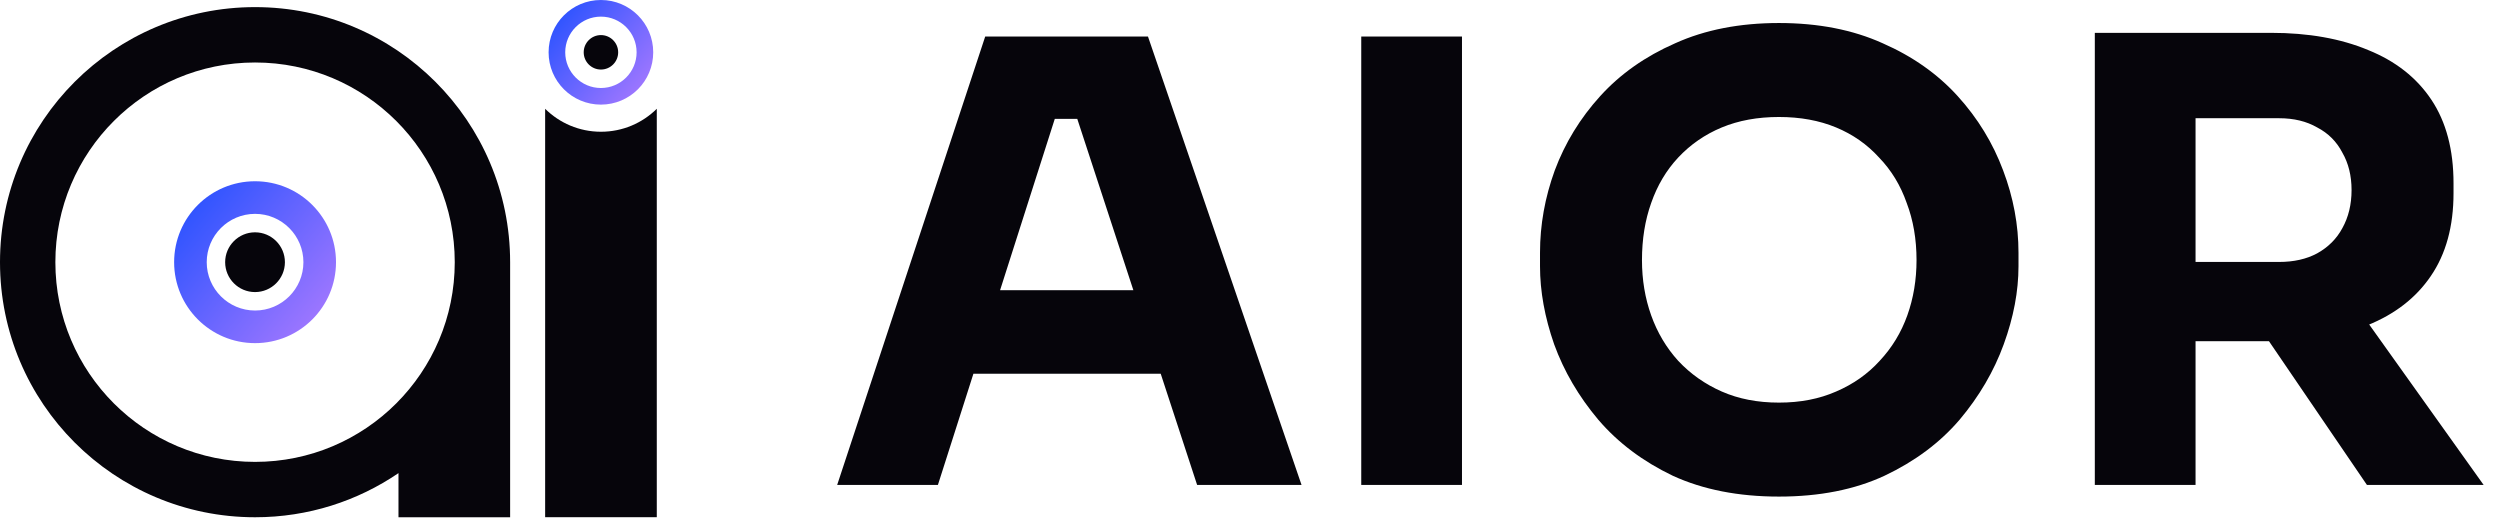
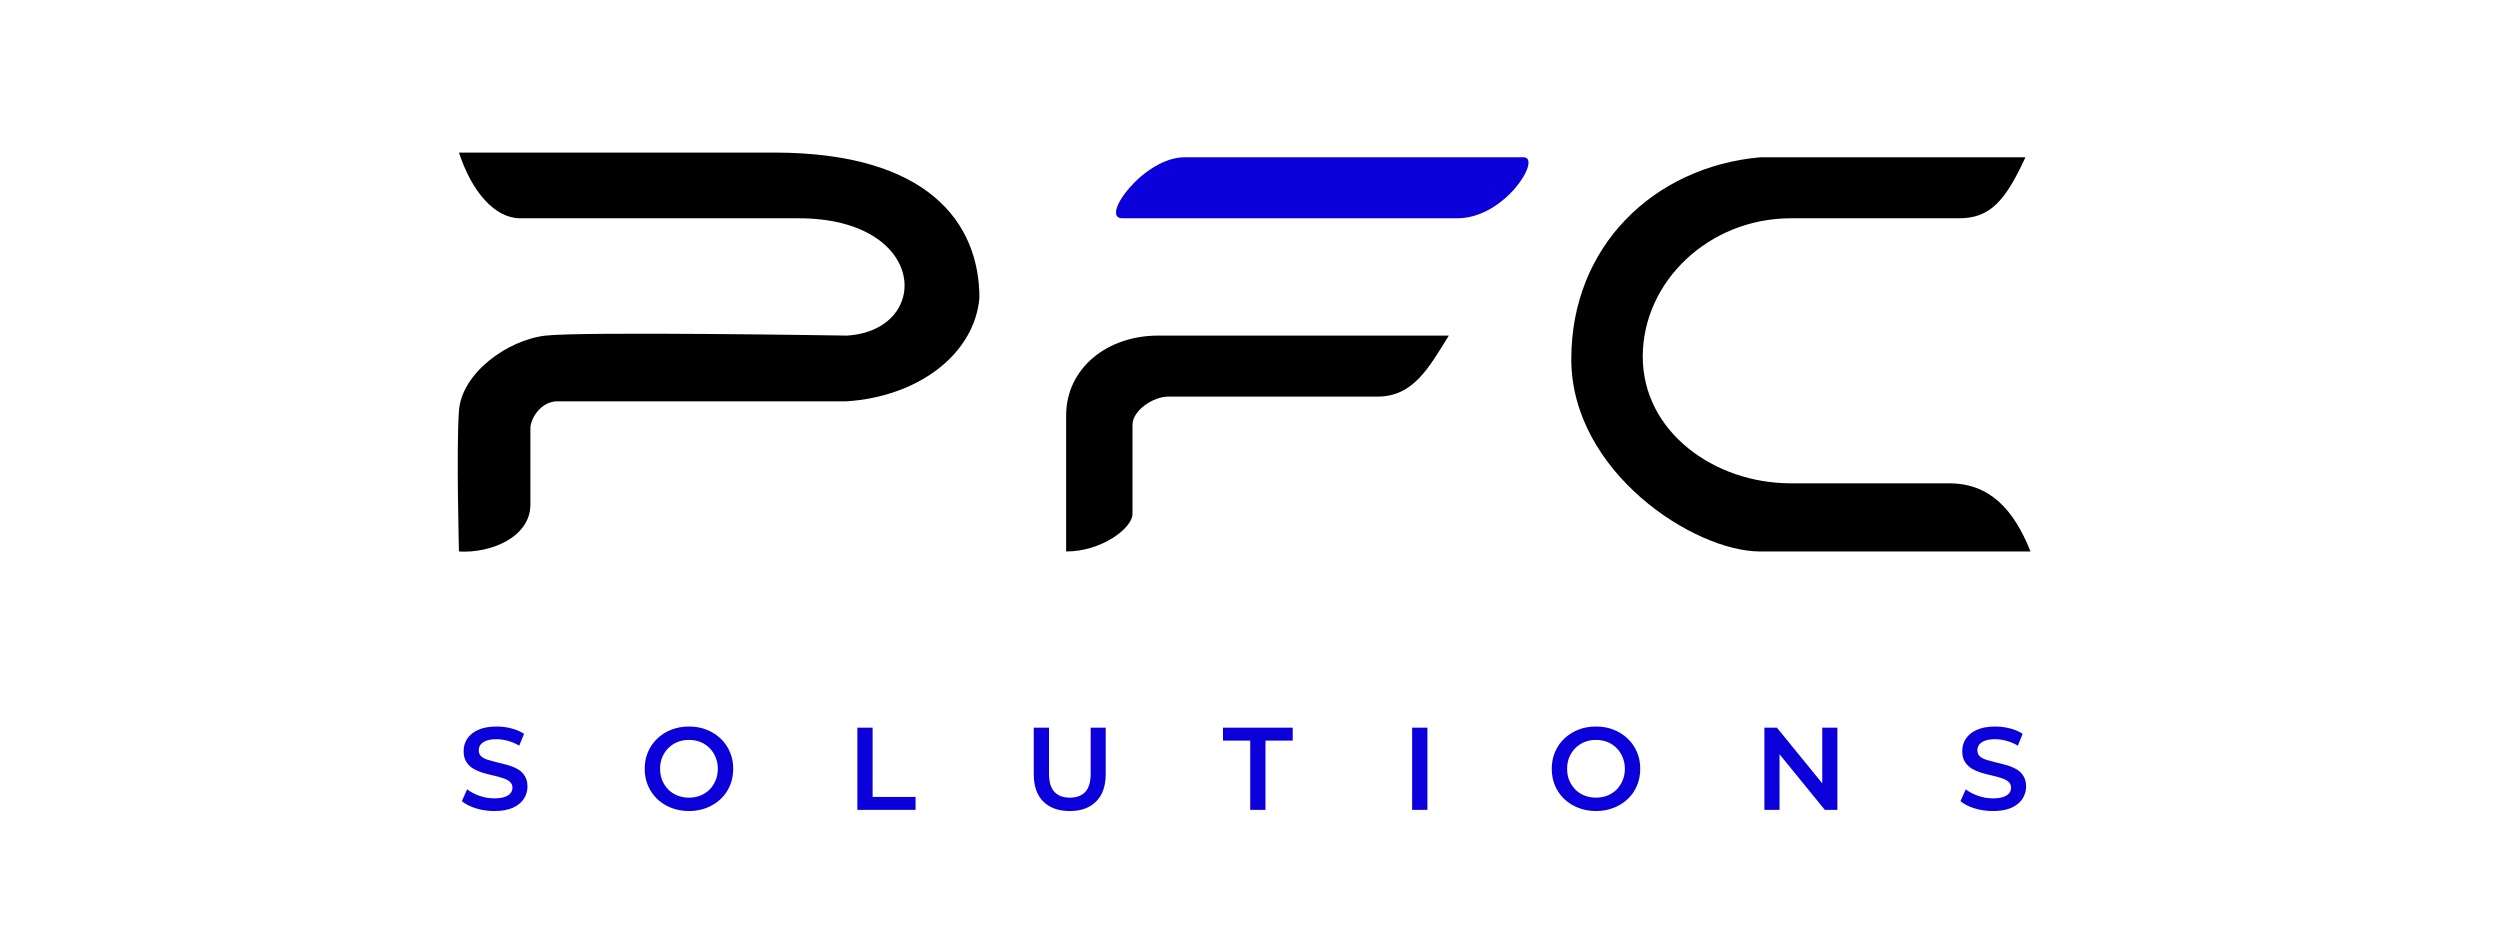
- <svg xmlns="http://www.w3.org/2000/svg" width="232" height="48" viewBox="0 0 232 48" fill="none">
-   <path d="M23.67 0.66C10.597 0.66 0 11.258 0 24.331C0 37.403 10.597 48.001 23.67 48.001C28.605 48.001 33.186 46.489 36.979 43.905V48.001H47.34V24.331C47.34 11.257 36.743 0.66 23.67 0.66ZM23.67 42.863C13.435 42.863 5.138 34.566 5.138 24.331C5.138 14.096 13.435 5.799 23.67 5.799C33.904 5.799 42.201 14.095 42.201 24.331C42.201 34.565 33.905 42.863 23.67 42.863Z" fill="#06050B" />
-   <path d="M23.666 21.559C22.138 21.559 20.894 22.803 20.894 24.332C20.894 25.861 22.138 27.105 23.666 27.105C25.195 27.105 26.44 25.861 26.44 24.332C26.44 22.803 25.196 21.559 23.666 21.559Z" fill="#06050B" />
-   <path d="M23.67 16.82C19.522 16.82 16.159 20.183 16.159 24.331C16.159 28.48 19.522 31.843 23.67 31.843C27.819 31.843 31.181 28.48 31.181 24.331C31.182 20.183 27.819 16.82 23.67 16.82ZM23.67 28.817C21.197 28.817 19.184 26.805 19.184 24.331C19.184 21.858 21.197 19.846 23.67 19.846C26.144 19.846 28.157 21.858 28.157 24.331C28.157 26.805 26.144 28.817 23.67 28.817Z" fill="url(#paint0_linear_4001_7457)" />
-   <path d="M55.769 12.226C53.749 12.226 51.921 11.412 50.589 10.096V47.999H60.95V10.096C59.618 11.412 57.79 12.226 55.769 12.226Z" fill="#06050B" />
-   <path d="M55.767 3.256C54.886 3.256 54.168 3.973 54.168 4.855C54.168 5.737 54.885 6.454 55.767 6.454C56.649 6.454 57.366 5.737 57.366 4.855C57.366 3.974 56.649 3.256 55.767 3.256Z" fill="#06050B" />
-   <path d="M55.765 0C53.084 0 50.91 2.174 50.91 4.855C50.91 7.536 53.084 9.709 55.765 9.709C58.446 9.709 60.619 7.536 60.619 4.855C60.62 2.174 58.446 0 55.765 0ZM55.765 8.167C53.938 8.167 52.453 6.681 52.453 4.855C52.453 3.028 53.938 1.543 55.765 1.543C57.591 1.543 59.077 3.028 59.077 4.855C59.077 6.681 57.591 8.167 55.765 8.167Z" fill="url(#paint1_linear_4001_7457)" />
-   <path d="M77.69 45L91.427 3.39H106.532L120.782 45H111.092L99.578 9.831L102.542 11.028H95.189L98.267 9.831L87.038 45H77.69ZM88.121 34.683L90.971 26.931H107.273L110.18 34.683H88.121ZM126.324 45V3.39H135.672V45H126.324ZM165.086 46.083C161.324 46.083 158.037 45.437 155.225 44.145C152.451 42.815 150.152 41.086 148.328 38.958C146.504 36.792 145.136 34.455 144.224 31.947C143.35 29.439 142.913 27.026 142.913 24.708V23.454C142.913 20.87 143.369 18.324 144.281 15.816C145.231 13.27 146.637 10.971 148.499 8.919C150.361 6.867 152.679 5.233 155.453 4.017C158.227 2.763 161.438 2.136 165.086 2.136C168.734 2.136 171.945 2.763 174.719 4.017C177.493 5.233 179.811 6.867 181.673 8.919C183.535 10.971 184.941 13.27 185.891 15.816C186.841 18.324 187.316 20.87 187.316 23.454V24.708C187.316 27.026 186.86 29.439 185.948 31.947C185.036 34.455 183.668 36.792 181.844 38.958C180.02 41.086 177.702 42.815 174.89 44.145C172.116 45.437 168.848 46.083 165.086 46.083ZM165.086 37.362C167.062 37.362 168.829 37.02 170.387 36.336C171.983 35.652 173.332 34.702 174.434 33.486C175.574 32.27 176.429 30.864 176.999 29.268C177.569 27.672 177.854 25.962 177.854 24.138C177.854 22.2 177.55 20.433 176.942 18.837C176.372 17.203 175.517 15.797 174.377 14.619C173.275 13.403 171.945 12.472 170.387 11.826C168.829 11.18 167.062 10.857 165.086 10.857C163.11 10.857 161.343 11.18 159.785 11.826C158.227 12.472 156.878 13.403 155.738 14.619C154.636 15.797 153.8 17.203 153.23 18.837C152.66 20.433 152.375 22.2 152.375 24.138C152.375 25.962 152.66 27.672 153.23 29.268C153.8 30.864 154.636 32.27 155.738 33.486C156.878 34.702 158.227 35.652 159.785 36.336C161.343 37.02 163.11 37.362 165.086 37.362ZM194.399 45V3.048H203.747V45H194.399ZM219.65 45L207.452 27.102H217.712L230.48 45H219.65ZM201.239 31.662V24.309H211.499C212.867 24.309 214.045 24.043 215.033 23.511C216.059 22.941 216.838 22.162 217.37 21.174C217.94 20.148 218.225 18.97 218.225 17.64C218.225 16.31 217.94 15.151 217.37 14.163C216.838 13.137 216.059 12.358 215.033 11.826C214.045 11.256 212.867 10.971 211.499 10.971H201.239V3.048H210.758C214.216 3.048 217.218 3.58 219.764 4.644C222.31 5.67 224.267 7.209 225.635 9.261C227.003 11.313 227.687 13.897 227.687 17.013V17.925C227.687 21.003 226.984 23.568 225.578 25.62C224.21 27.634 222.253 29.154 219.707 30.18C217.199 31.168 214.216 31.662 210.758 31.662H201.239Z" fill="#06050B" />
-   <defs>
-     <linearGradient id="paint0_linear_4001_7457" x1="31.181" y1="28.807" x2="16.339" y2="16.602" gradientUnits="userSpaceOnUse">
-       <stop stop-color="#A378FF" />
-       <stop offset="1" stop-color="#1C4EFF" />
-     </linearGradient>
-     <linearGradient id="paint1_linear_4001_7457" x1="60.619" y1="7.747" x2="51.026" y2="-0.141" gradientUnits="userSpaceOnUse">
-       <stop stop-color="#A378FF" />
-       <stop offset="1" stop-color="#1C4EFF" />
-     </linearGradient>
-   </defs>
+ <svg xmlns="http://www.w3.org/2000/svg" width="213" height="80" viewBox="0 0 213 80" fill="none">
+   <path d="M72.143 34.191H47.495C46.059 34.191 45.137 35.719 45.19 36.59L45.19 42.987C45.19 45.786 41.78 47.158 39.103 46.986C39.103 46.986 38.871 38.182 39.103 34.991C39.336 31.8 43.227 28.959 46.494 28.593C49.743 28.23 71.896 28.589 72.141 28.593L72.143 28.593C79.422 28.164 79.099 18.598 68.039 18.598H44.32C42.147 18.598 40.187 16.319 39.103 13H65.953C79.099 13 83.446 18.997 83.446 25.395C83.011 30.193 78.229 33.791 72.143 34.191Z" fill="black" />
+   <path d="M96.488 36.19V43.787C96.488 44.986 93.879 46.986 90.836 46.986V35.391C90.836 31.392 94.314 28.593 98.661 28.593H123.441C121.702 31.392 120.398 33.791 117.355 33.791H99.531C98.227 33.791 96.488 34.991 96.488 36.19Z" fill="black" />
+   <path d="M173 46.986C171.56 43.38 169.522 41.178 166.044 41.178H152.569C146.049 41.178 139.962 36.78 139.962 30.383C139.962 23.985 145.614 18.598 152.569 18.598H166.914C169.522 18.598 170.845 17.162 172.565 13.4L149.959 13.4C140.871 14.226 133.874 20.997 133.874 30.593C133.874 40.188 144.308 46.986 149.959 46.986H173Z" fill="black" />
+   <path d="M95.618 18.598H124.168C128.223 18.598 131.392 13.438 129.82 13.4H100.922C97.444 13.4 93.662 18.598 95.618 18.598Z" fill="#0B00DA" />
+   <path d="M42.11 69.1C41.563 69.1 41.04 69.023 40.54 68.87C40.04 68.71 39.643 68.507 39.35 68.26L39.8 67.25C40.08 67.47 40.427 67.653 40.84 67.8C41.253 67.947 41.677 68.02 42.11 68.02C42.477 68.02 42.773 67.98 43 67.9C43.227 67.82 43.393 67.713 43.5 67.58C43.607 67.44 43.66 67.283 43.66 67.11C43.66 66.897 43.583 66.727 43.43 66.6C43.277 66.467 43.077 66.363 42.83 66.29C42.59 66.21 42.32 66.137 42.02 66.07C41.727 66.003 41.43 65.927 41.13 65.84C40.837 65.747 40.567 65.63 40.32 65.49C40.08 65.343 39.883 65.15 39.73 64.91C39.577 64.67 39.5 64.363 39.5 63.99C39.5 63.61 39.6 63.263 39.8 62.95C40.007 62.63 40.317 62.377 40.73 62.19C41.15 61.997 41.68 61.9 42.32 61.9C42.74 61.9 43.157 61.953 43.57 62.06C43.983 62.167 44.343 62.32 44.65 62.52L44.24 63.53C43.927 63.343 43.603 63.207 43.27 63.12C42.937 63.027 42.617 62.98 42.31 62.98C41.95 62.98 41.657 63.023 41.43 63.11C41.21 63.197 41.047 63.31 40.94 63.45C40.84 63.59 40.79 63.75 40.79 63.93C40.79 64.143 40.863 64.317 41.01 64.45C41.163 64.577 41.36 64.677 41.6 64.75C41.847 64.823 42.12 64.897 42.42 64.97C42.72 65.037 43.017 65.113 43.31 65.2C43.61 65.287 43.88 65.4 44.12 65.54C44.367 65.68 44.563 65.87 44.71 66.11C44.863 66.35 44.94 66.653 44.94 67.02C44.94 67.393 44.837 67.74 44.63 68.06C44.43 68.373 44.12 68.627 43.7 68.82C43.28 69.007 42.75 69.1 42.11 69.1ZM58.709 69.1C58.162 69.1 57.659 69.01 57.199 68.83C56.739 68.65 56.339 68.4 55.999 68.08C55.659 67.753 55.396 67.373 55.209 66.94C55.022 66.5 54.929 66.02 54.929 65.5C54.929 64.98 55.022 64.503 55.209 64.07C55.396 63.63 55.659 63.25 55.999 62.93C56.339 62.603 56.739 62.35 57.199 62.17C57.659 61.99 58.159 61.9 58.699 61.9C59.246 61.9 59.746 61.99 60.199 62.17C60.659 62.35 61.059 62.603 61.399 62.93C61.739 63.25 62.002 63.63 62.189 64.07C62.376 64.503 62.469 64.98 62.469 65.5C62.469 66.02 62.376 66.5 62.189 66.94C62.002 67.38 61.739 67.76 61.399 68.08C61.059 68.4 60.659 68.65 60.199 68.83C59.746 69.01 59.249 69.1 58.709 69.1ZM58.699 67.96C59.052 67.96 59.379 67.9 59.679 67.78C59.979 67.66 60.239 67.49 60.459 67.27C60.679 67.043 60.849 66.783 60.969 66.49C61.096 66.19 61.159 65.86 61.159 65.5C61.159 65.14 61.096 64.813 60.969 64.52C60.849 64.22 60.679 63.96 60.459 63.74C60.239 63.513 59.979 63.34 59.679 63.22C59.379 63.1 59.052 63.04 58.699 63.04C58.346 63.04 58.019 63.1 57.719 63.22C57.426 63.34 57.166 63.513 56.939 63.74C56.719 63.96 56.546 64.22 56.419 64.52C56.299 64.813 56.239 65.14 56.239 65.5C56.239 65.853 56.299 66.18 56.419 66.48C56.546 66.78 56.719 67.043 56.939 67.27C57.159 67.49 57.419 67.66 57.719 67.78C58.019 67.9 58.346 67.96 58.699 67.96ZM73.047 69V62H74.347V67.9H78.007V69H73.047ZM91.146 69.1C90.186 69.1 89.432 68.83 88.886 68.29C88.346 67.75 88.076 66.97 88.076 65.95V62H89.376V65.9C89.376 66.62 89.529 67.143 89.836 67.47C90.149 67.797 90.589 67.96 91.156 67.96C91.722 67.96 92.159 67.797 92.466 67.47C92.772 67.143 92.926 66.62 92.926 65.9V62H94.206V65.95C94.206 66.97 93.932 67.75 93.386 68.29C92.846 68.83 92.099 69.1 91.146 69.1ZM106.519 69V63.1H104.199V62H110.139V63.1H107.819V69H106.519ZM120.315 69V62H121.615V69H120.315ZM135.988 69.1C135.442 69.1 134.938 69.01 134.478 68.83C134.018 68.65 133.618 68.4 133.278 68.08C132.938 67.753 132.675 67.373 132.488 66.94C132.302 66.5 132.208 66.02 132.208 65.5C132.208 64.98 132.302 64.503 132.488 64.07C132.675 63.63 132.938 63.25 133.278 62.93C133.618 62.603 134.018 62.35 134.478 62.17C134.938 61.99 135.438 61.9 135.978 61.9C136.525 61.9 137.025 61.99 137.478 62.17C137.938 62.35 138.338 62.603 138.678 62.93C139.018 63.25 139.282 63.63 139.468 64.07C139.655 64.503 139.748 64.98 139.748 65.5C139.748 66.02 139.655 66.5 139.468 66.94C139.282 67.38 139.018 67.76 138.678 68.08C138.338 68.4 137.938 68.65 137.478 68.83C137.025 69.01 136.528 69.1 135.988 69.1ZM135.978 67.96C136.332 67.96 136.658 67.9 136.958 67.78C137.258 67.66 137.518 67.49 137.738 67.27C137.958 67.043 138.128 66.783 138.248 66.49C138.375 66.19 138.438 65.86 138.438 65.5C138.438 65.14 138.375 64.813 138.248 64.52C138.128 64.22 137.958 63.96 137.738 63.74C137.518 63.513 137.258 63.34 136.958 63.22C136.658 63.1 136.332 63.04 135.978 63.04C135.625 63.04 135.298 63.1 134.998 63.22C134.705 63.34 134.445 63.513 134.218 63.74C133.998 63.96 133.825 64.22 133.698 64.52C133.578 64.813 133.518 65.14 133.518 65.5C133.518 65.853 133.578 66.18 133.698 66.48C133.825 66.78 133.998 67.043 134.218 67.27C134.438 67.49 134.698 67.66 134.998 67.78C135.298 67.9 135.625 67.96 135.978 67.96ZM150.326 69V62H151.396L155.786 67.39H155.256V62H156.546V69H155.476L151.086 63.61H151.616V69H150.326ZM169.792 69.1C169.245 69.1 168.722 69.023 168.222 68.87C167.722 68.71 167.325 68.507 167.032 68.26L167.482 67.25C167.762 67.47 168.109 67.653 168.522 67.8C168.935 67.947 169.359 68.02 169.792 68.02C170.159 68.02 170.455 67.98 170.682 67.9C170.909 67.82 171.075 67.713 171.182 67.58C171.289 67.44 171.342 67.283 171.342 67.11C171.342 66.897 171.265 66.727 171.112 66.6C170.959 66.467 170.759 66.363 170.512 66.29C170.272 66.21 170.002 66.137 169.702 66.07C169.409 66.003 169.112 65.927 168.812 65.84C168.519 65.747 168.249 65.63 168.002 65.49C167.762 65.343 167.565 65.15 167.412 64.91C167.259 64.67 167.182 64.363 167.182 63.99C167.182 63.61 167.282 63.263 167.482 62.95C167.689 62.63 167.999 62.377 168.412 62.19C168.832 61.997 169.362 61.9 170.002 61.9C170.422 61.9 170.839 61.953 171.252 62.06C171.665 62.167 172.025 62.32 172.332 62.52L171.922 63.53C171.609 63.343 171.285 63.207 170.952 63.12C170.619 63.027 170.299 62.98 169.992 62.98C169.632 62.98 169.339 63.023 169.112 63.11C168.892 63.197 168.729 63.31 168.622 63.45C168.522 63.59 168.472 63.75 168.472 63.93C168.472 64.143 168.545 64.317 168.692 64.45C168.845 64.577 169.042 64.677 169.282 64.75C169.529 64.823 169.802 64.897 170.102 64.97C170.402 65.037 170.699 65.113 170.992 65.2C171.292 65.287 171.562 65.4 171.802 65.54C172.049 65.68 172.245 65.87 172.392 66.11C172.545 66.35 172.622 66.653 172.622 67.02C172.622 67.393 172.519 67.74 172.312 68.06C172.112 68.373 171.802 68.627 171.382 68.82C170.962 69.007 170.432 69.1 169.792 69.1Z" fill="#0B00DA" />
</svg>
